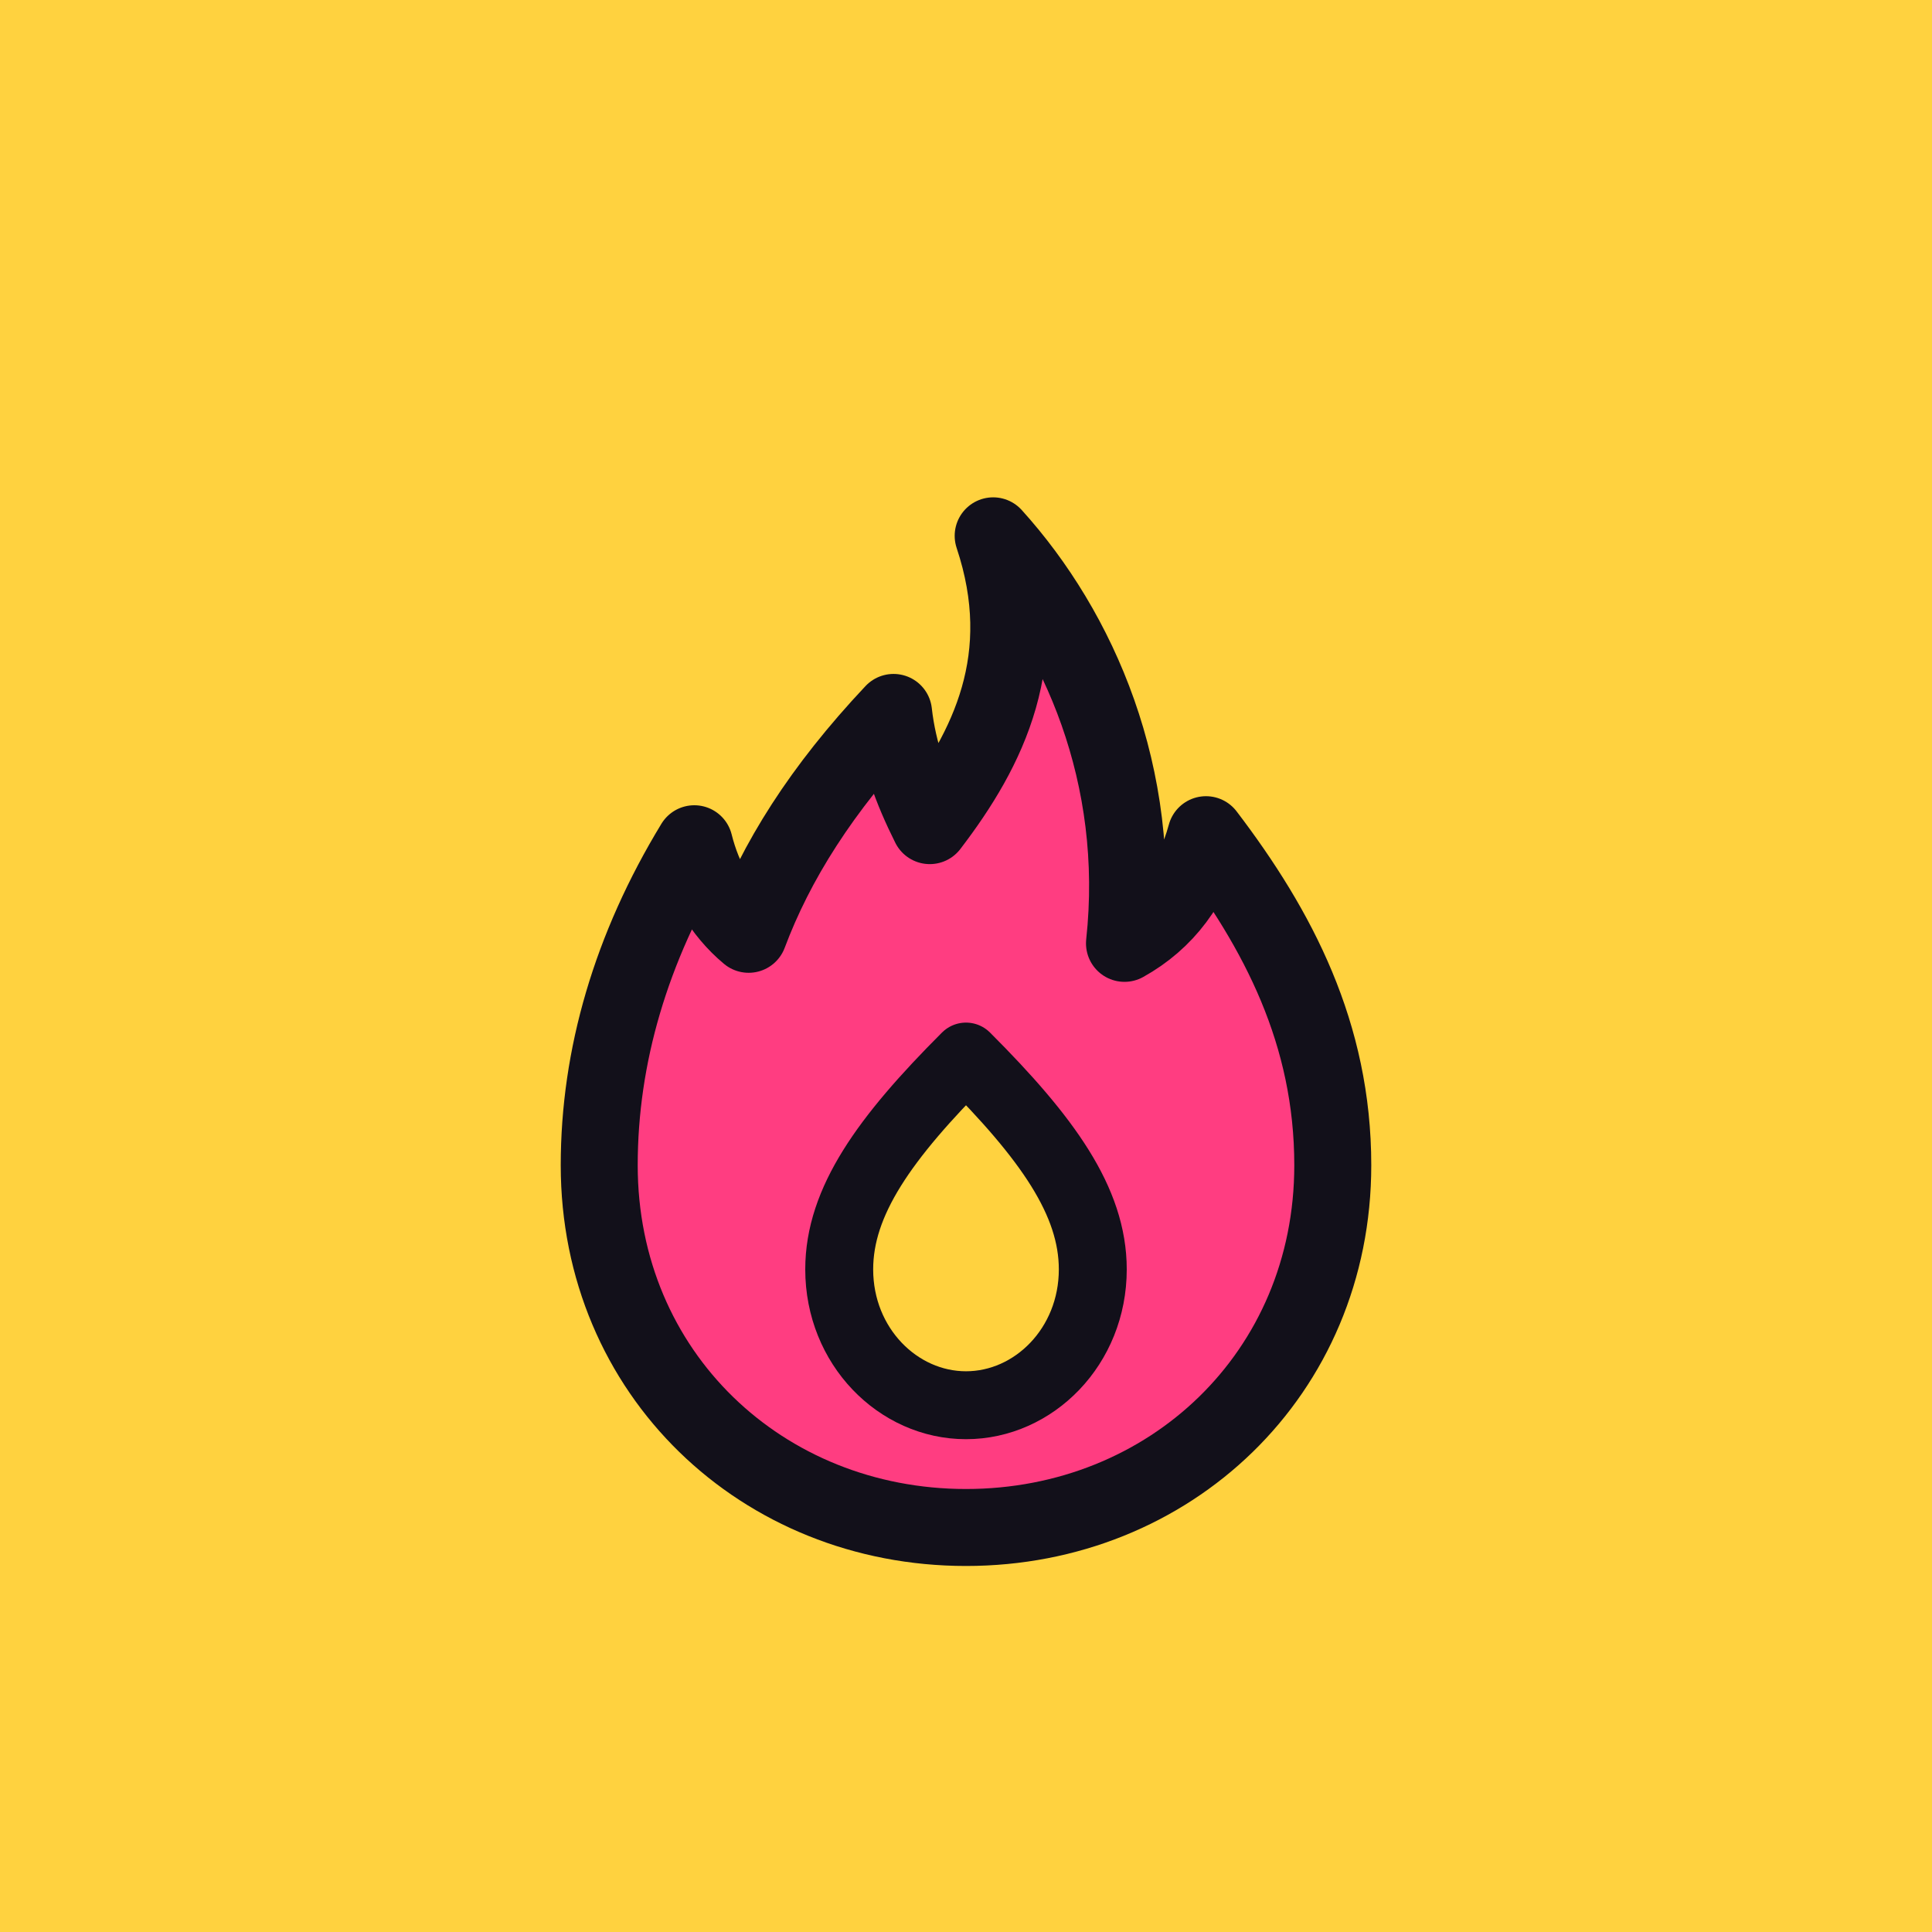
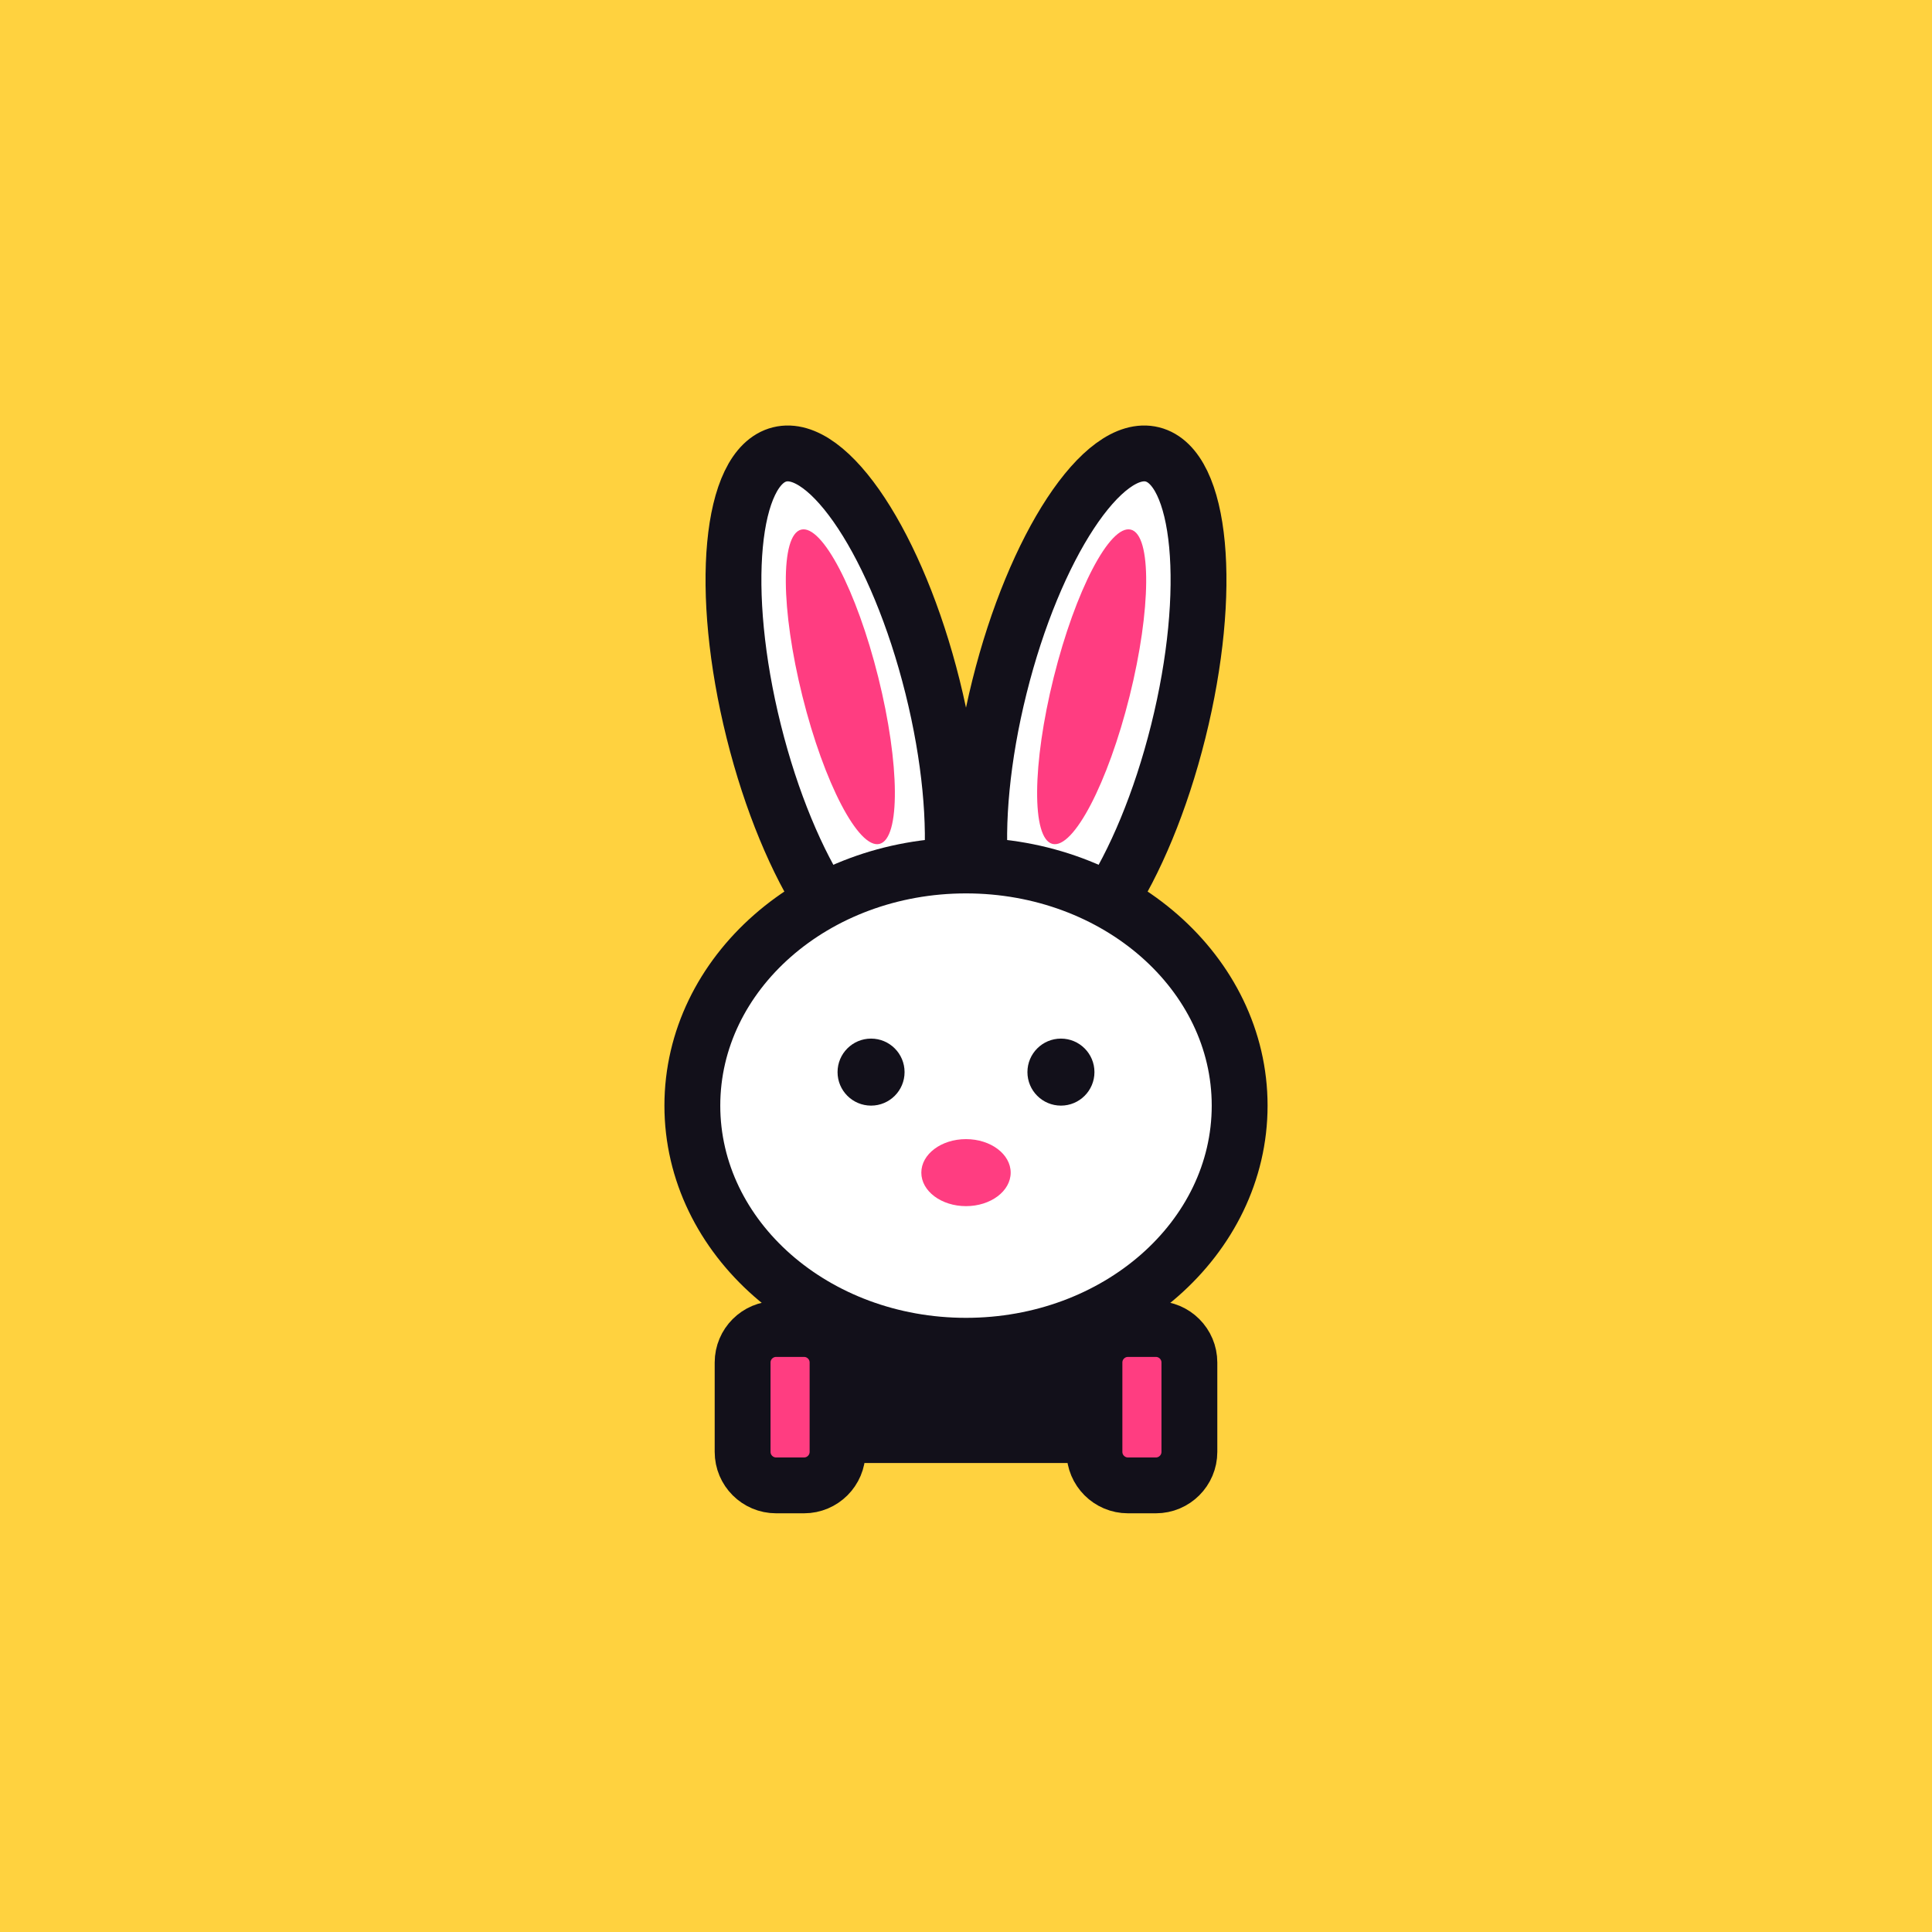
<svg xmlns="http://www.w3.org/2000/svg" viewBox="0 0 512 512" width="512" height="512">
  <rect width="512" height="512" fill="#FFD23F" />
-   <g transform="translate(256 268) scale(12) translate(-12 -12)">
-     <path d="M12.6 1.5c.9 2.7-.1 4.7-1.4 6.4-.4-.8-.7-1.6-.8-2.5-1.6 1.7-2.6 3.3-3.2 4.9-.6-.5-1-1.2-1.2-2C4.6 10.6 3.9 13 3.9 15.4c0 4.6 3.6 8 8.1 8s8.1-3.4 8.1-8c0-2.9-1.2-5.2-2.8-7.3-.3 1.1-.9 1.9-1.8 2.4.4-3.7-1-6.9-2.9-9Z" fill="#FF3D81" stroke="#12101A" stroke-width="1.7" stroke-linejoin="round" />
-     <path d="M12 13c1.8 1.8 2.8 3.2 2.8 4.7 0 1.7-1.3 3-2.8 3s-2.8-1.3-2.8-3c0-1.5 1-2.9 2.8-4.7Z" fill="#FFD23F" stroke="#12101A" stroke-width="1.5" stroke-linejoin="round" />
+   <g transform="translate(256 256) scale(0.74) translate(-256 -262)">
+     <g stroke="#12101A" stroke-width="20" stroke-linejoin="round">
+       <ellipse cx="0" cy="0" rx="33" ry="94" fill="#FFFFFF" transform="translate(212 170) rotate(-14)" />
+       <ellipse cx="0" cy="0" rx="33" ry="94" fill="#FFFFFF" transform="translate(300 170) rotate(14)" />
+       <ellipse cx="0" cy="0" rx="14" ry="58" fill="#FF3D81" stroke-width="0" transform="translate(211 162) rotate(-14)" />
+       <ellipse cx="0" cy="0" rx="14" ry="58" fill="#FF3D81" stroke-width="0" transform="translate(301 162) rotate(14)" />
+       <ellipse cx="256" cy="312" rx="98" ry="86" fill="#FFFFFF" />
+       <rect x="206" y="410" width="100" height="20" rx="10" fill="#FF3D81" />
+       <rect x="176" y="392" width="34" height="56" rx="12" fill="#FF3D81" />
+       <rect x="302" y="392" width="34" height="56" rx="12" fill="#FF3D81" />
+     </g>
+     <circle cx="222" cy="300" r="12" fill="#12101A" />
+     <circle cx="290" cy="300" r="12" fill="#12101A" />
+     <ellipse cx="256" cy="336" rx="16" ry="12" fill="#FF3D81" />
  </g>
</svg>
